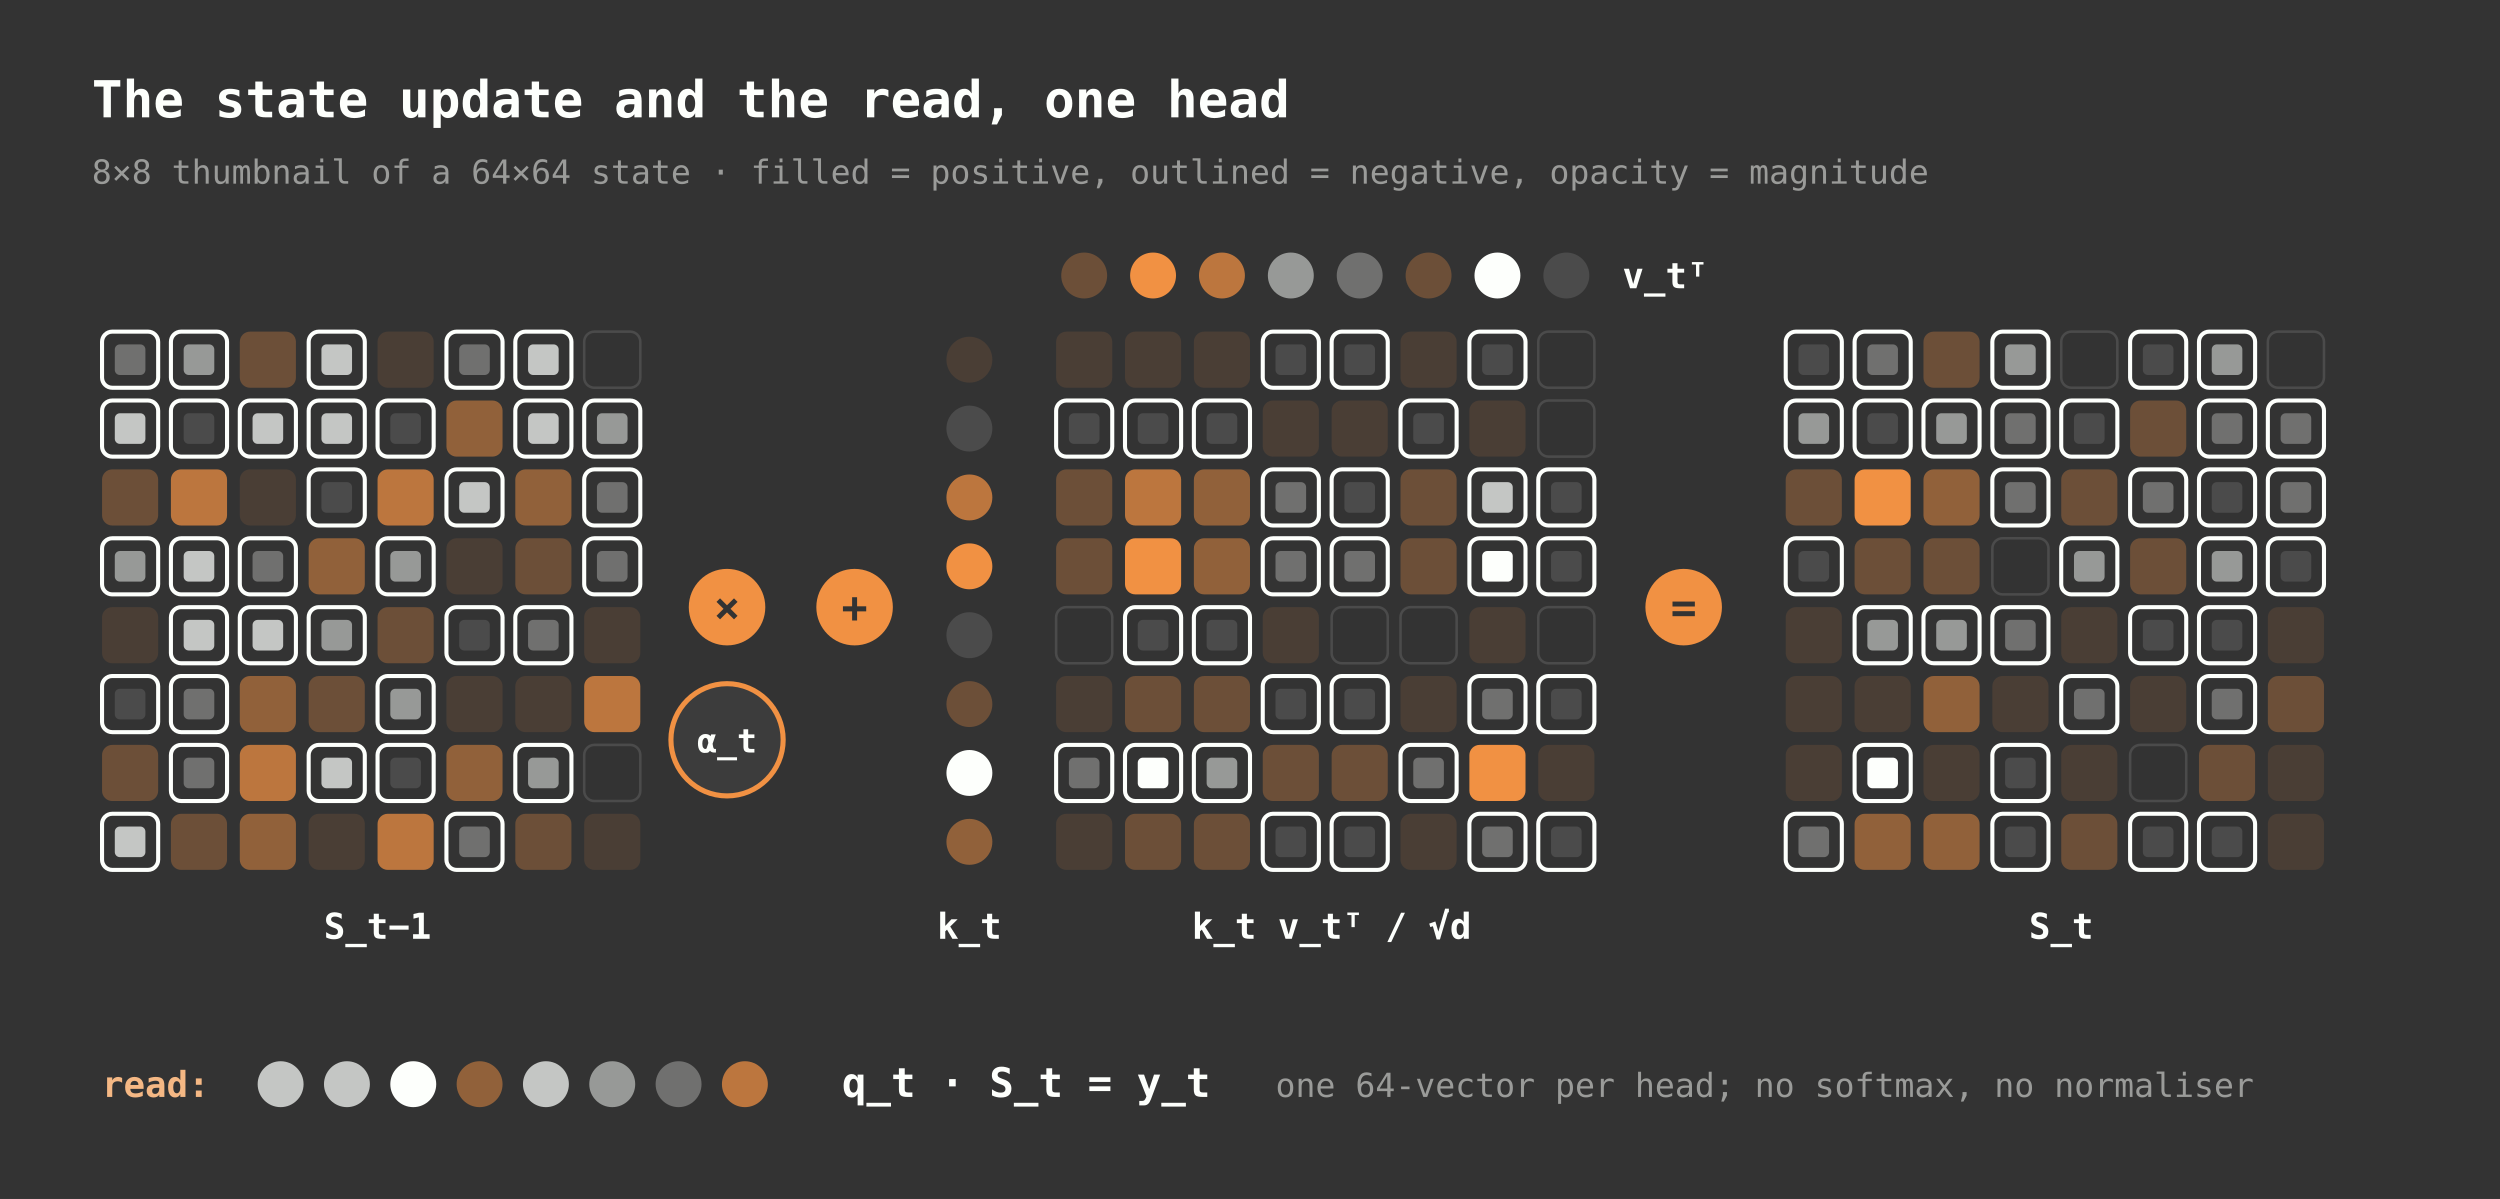
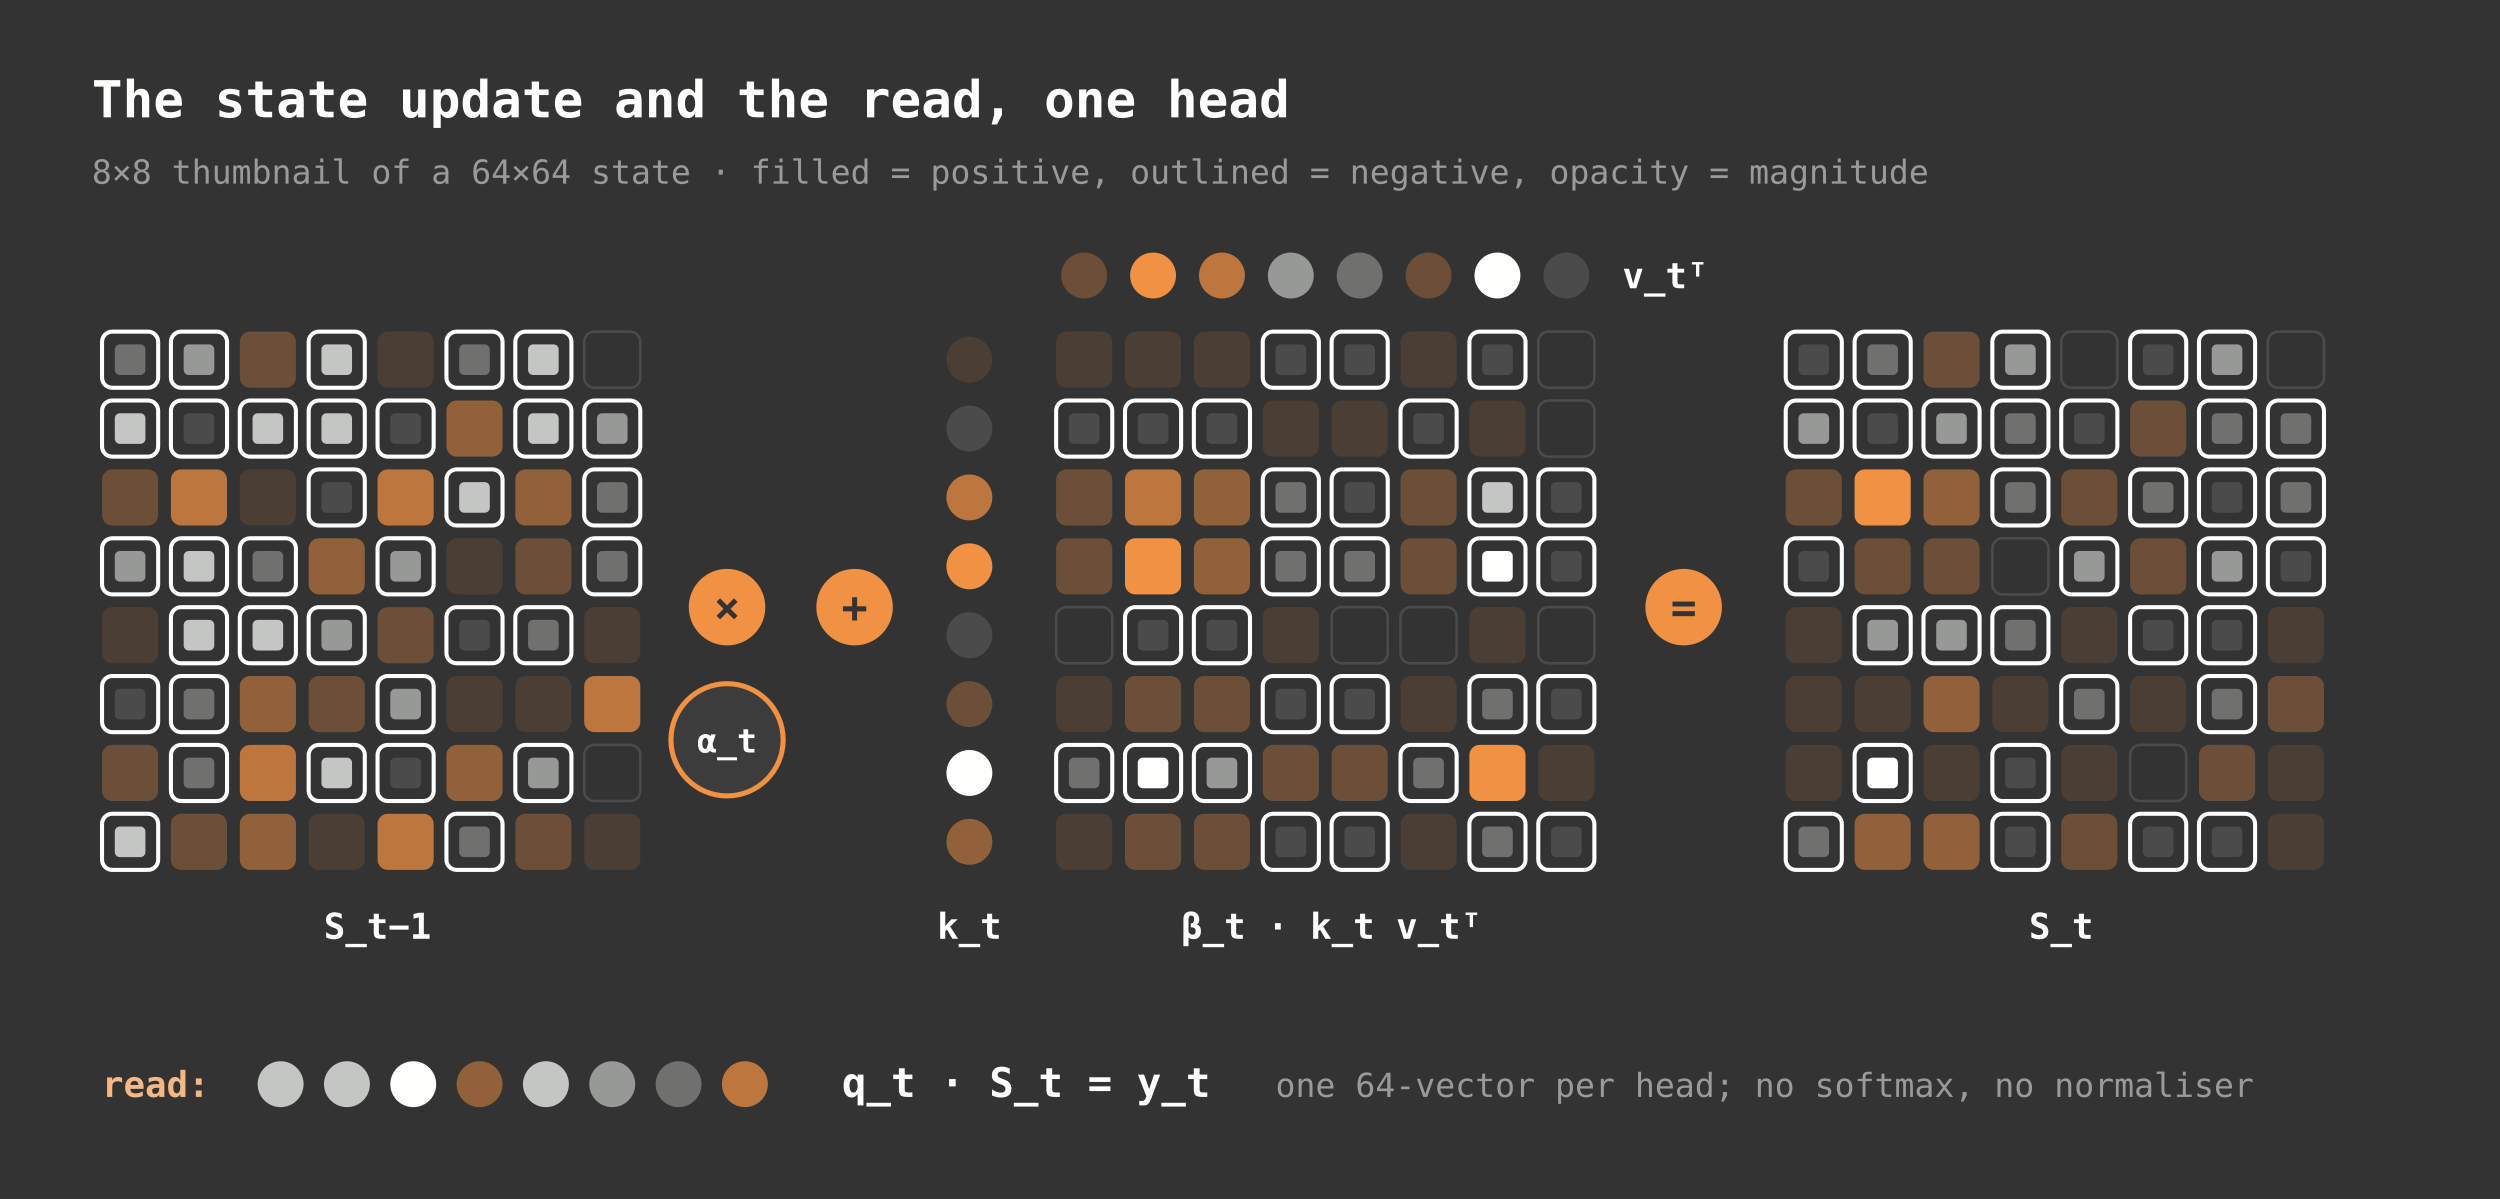
<svg xmlns="http://www.w3.org/2000/svg" viewBox="0 0 980 470" width="980" height="470" role="img">
  <rect width="980" height="470" fill="#333333" />
  <text x="36.0" y="46.0" fill="#FDFFFC" font-family="'JetBrains Mono', 'IBM Plex Mono', ui-monospace, Menlo, Consolas, monospace" font-size="20" font-weight="600" text-anchor="start">The state update and the read, one head</text>
  <text x="36.0" y="72.0" fill="#9A9B99" font-family="'JetBrains Mono', 'IBM Plex Mono', ui-monospace, Menlo, Consolas, monospace" font-size="13" font-weight="400" text-anchor="start">8×8 thumbnail of a 64×64 state · filled = positive, outlined = negative, opacity = magnitude</text>
  <rect x="40.0" y="130.0" width="22.0" height="22.0" rx="4" fill="#333333" stroke="#FDFFFC" stroke-width="1.6" />
  <rect x="45.0" y="135.0" width="12.0" height="12.0" rx="2" fill="#FDFFFC" fill-opacity="0.3" />
  <rect x="67.0" y="130.0" width="22.0" height="22.0" rx="4" fill="#333333" stroke="#FDFFFC" stroke-width="1.6" />
  <rect x="72.0" y="135.0" width="12.0" height="12.0" rx="2" fill="#FDFFFC" fill-opacity="0.5" />
  <rect x="94.0" y="130.0" width="22.0" height="22.0" rx="4" fill="#F19143" fill-opacity="0.3" />
  <rect x="121.0" y="130.0" width="22.0" height="22.0" rx="4" fill="#333333" stroke="#FDFFFC" stroke-width="1.6" />
  <rect x="126.0" y="135.0" width="12.0" height="12.0" rx="2" fill="#FDFFFC" fill-opacity="0.72" />
  <rect x="148.0" y="130.0" width="22.0" height="22.0" rx="4" fill="#F19143" fill-opacity="0.12" />
  <rect x="175.0" y="130.0" width="22.0" height="22.0" rx="4" fill="#333333" stroke="#FDFFFC" stroke-width="1.6" />
  <rect x="180.0" y="135.0" width="12.0" height="12.0" rx="2" fill="#FDFFFC" fill-opacity="0.3" />
  <rect x="202.0" y="130.0" width="22.0" height="22.0" rx="4" fill="#333333" stroke="#FDFFFC" stroke-width="1.6" />
  <rect x="207.0" y="135.0" width="12.0" height="12.0" rx="2" fill="#FDFFFC" fill-opacity="0.72" />
  <rect x="229.0" y="130.0" width="22.0" height="22.0" rx="4" fill="#333333" stroke="#4B4B4B" stroke-width="1" />
  <rect x="40.0" y="157.0" width="22.0" height="22.0" rx="4" fill="#333333" stroke="#FDFFFC" stroke-width="1.6" />
  <rect x="45.0" y="162.0" width="12.0" height="12.0" rx="2" fill="#FDFFFC" fill-opacity="0.72" />
  <rect x="67.0" y="157.0" width="22.0" height="22.0" rx="4" fill="#333333" stroke="#FDFFFC" stroke-width="1.6" />
  <rect x="72.0" y="162.0" width="12.0" height="12.0" rx="2" fill="#FDFFFC" fill-opacity="0.12" />
  <rect x="94.0" y="157.0" width="22.0" height="22.0" rx="4" fill="#333333" stroke="#FDFFFC" stroke-width="1.6" />
  <rect x="99.0" y="162.0" width="12.0" height="12.0" rx="2" fill="#FDFFFC" fill-opacity="0.72" />
  <rect x="121.0" y="157.0" width="22.0" height="22.0" rx="4" fill="#333333" stroke="#FDFFFC" stroke-width="1.6" />
  <rect x="126.0" y="162.0" width="12.0" height="12.0" rx="2" fill="#FDFFFC" fill-opacity="0.72" />
  <rect x="148.0" y="157.0" width="22.0" height="22.0" rx="4" fill="#333333" stroke="#FDFFFC" stroke-width="1.6" />
  <rect x="153.0" y="162.0" width="12.0" height="12.0" rx="2" fill="#FDFFFC" fill-opacity="0.12" />
  <rect x="175.0" y="157.0" width="22.0" height="22.0" rx="4" fill="#F19143" fill-opacity="0.5" />
  <rect x="202.0" y="157.0" width="22.0" height="22.0" rx="4" fill="#333333" stroke="#FDFFFC" stroke-width="1.6" />
  <rect x="207.0" y="162.0" width="12.0" height="12.0" rx="2" fill="#FDFFFC" fill-opacity="0.72" />
  <rect x="229.0" y="157.0" width="22.0" height="22.0" rx="4" fill="#333333" stroke="#FDFFFC" stroke-width="1.6" />
  <rect x="234.0" y="162.0" width="12.0" height="12.0" rx="2" fill="#FDFFFC" fill-opacity="0.5" />
  <rect x="40.0" y="184.0" width="22.0" height="22.0" rx="4" fill="#F19143" fill-opacity="0.3" />
  <rect x="67.0" y="184.0" width="22.0" height="22.0" rx="4" fill="#F19143" fill-opacity="0.72" />
  <rect x="94.0" y="184.0" width="22.0" height="22.0" rx="4" fill="#F19143" fill-opacity="0.12" />
  <rect x="121.0" y="184.0" width="22.0" height="22.0" rx="4" fill="#333333" stroke="#FDFFFC" stroke-width="1.6" />
  <rect x="126.0" y="189.0" width="12.0" height="12.0" rx="2" fill="#FDFFFC" fill-opacity="0.12" />
  <rect x="148.0" y="184.0" width="22.0" height="22.0" rx="4" fill="#F19143" fill-opacity="0.72" />
  <rect x="175.0" y="184.0" width="22.0" height="22.0" rx="4" fill="#333333" stroke="#FDFFFC" stroke-width="1.6" />
  <rect x="180.0" y="189.0" width="12.0" height="12.0" rx="2" fill="#FDFFFC" fill-opacity="0.72" />
  <rect x="202.0" y="184.0" width="22.0" height="22.0" rx="4" fill="#F19143" fill-opacity="0.5" />
  <rect x="229.0" y="184.0" width="22.0" height="22.0" rx="4" fill="#333333" stroke="#FDFFFC" stroke-width="1.6" />
  <rect x="234.0" y="189.0" width="12.0" height="12.0" rx="2" fill="#FDFFFC" fill-opacity="0.3" />
  <rect x="40.0" y="211.0" width="22.0" height="22.0" rx="4" fill="#333333" stroke="#FDFFFC" stroke-width="1.6" />
  <rect x="45.0" y="216.0" width="12.0" height="12.0" rx="2" fill="#FDFFFC" fill-opacity="0.5" />
  <rect x="67.0" y="211.0" width="22.0" height="22.0" rx="4" fill="#333333" stroke="#FDFFFC" stroke-width="1.6" />
  <rect x="72.0" y="216.0" width="12.0" height="12.0" rx="2" fill="#FDFFFC" fill-opacity="0.72" />
  <rect x="94.0" y="211.0" width="22.0" height="22.0" rx="4" fill="#333333" stroke="#FDFFFC" stroke-width="1.6" />
  <rect x="99.0" y="216.0" width="12.0" height="12.0" rx="2" fill="#FDFFFC" fill-opacity="0.3" />
  <rect x="121.0" y="211.0" width="22.0" height="22.0" rx="4" fill="#F19143" fill-opacity="0.5" />
  <rect x="148.0" y="211.0" width="22.0" height="22.0" rx="4" fill="#333333" stroke="#FDFFFC" stroke-width="1.6" />
  <rect x="153.0" y="216.0" width="12.0" height="12.0" rx="2" fill="#FDFFFC" fill-opacity="0.5" />
  <rect x="175.0" y="211.0" width="22.0" height="22.0" rx="4" fill="#F19143" fill-opacity="0.12" />
  <rect x="202.0" y="211.0" width="22.0" height="22.0" rx="4" fill="#F19143" fill-opacity="0.3" />
  <rect x="229.0" y="211.0" width="22.0" height="22.0" rx="4" fill="#333333" stroke="#FDFFFC" stroke-width="1.6" />
  <rect x="234.0" y="216.0" width="12.0" height="12.0" rx="2" fill="#FDFFFC" fill-opacity="0.3" />
  <rect x="40.0" y="238.0" width="22.0" height="22.0" rx="4" fill="#F19143" fill-opacity="0.12" />
  <rect x="67.0" y="238.0" width="22.0" height="22.0" rx="4" fill="#333333" stroke="#FDFFFC" stroke-width="1.6" />
  <rect x="72.0" y="243.0" width="12.0" height="12.0" rx="2" fill="#FDFFFC" fill-opacity="0.72" />
  <rect x="94.0" y="238.0" width="22.0" height="22.0" rx="4" fill="#333333" stroke="#FDFFFC" stroke-width="1.6" />
  <rect x="99.0" y="243.0" width="12.0" height="12.0" rx="2" fill="#FDFFFC" fill-opacity="0.72" />
  <rect x="121.0" y="238.0" width="22.0" height="22.0" rx="4" fill="#333333" stroke="#FDFFFC" stroke-width="1.6" />
  <rect x="126.0" y="243.0" width="12.0" height="12.0" rx="2" fill="#FDFFFC" fill-opacity="0.5" />
  <rect x="148.0" y="238.0" width="22.0" height="22.0" rx="4" fill="#F19143" fill-opacity="0.3" />
  <rect x="175.0" y="238.0" width="22.0" height="22.0" rx="4" fill="#333333" stroke="#FDFFFC" stroke-width="1.6" />
  <rect x="180.0" y="243.0" width="12.0" height="12.0" rx="2" fill="#FDFFFC" fill-opacity="0.12" />
  <rect x="202.0" y="238.0" width="22.0" height="22.0" rx="4" fill="#333333" stroke="#FDFFFC" stroke-width="1.6" />
  <rect x="207.0" y="243.0" width="12.0" height="12.0" rx="2" fill="#FDFFFC" fill-opacity="0.3" />
  <rect x="229.0" y="238.0" width="22.0" height="22.0" rx="4" fill="#F19143" fill-opacity="0.12" />
  <rect x="40.0" y="265.0" width="22.0" height="22.0" rx="4" fill="#333333" stroke="#FDFFFC" stroke-width="1.6" />
  <rect x="45.0" y="270.0" width="12.0" height="12.0" rx="2" fill="#FDFFFC" fill-opacity="0.12" />
  <rect x="67.0" y="265.0" width="22.0" height="22.0" rx="4" fill="#333333" stroke="#FDFFFC" stroke-width="1.6" />
  <rect x="72.0" y="270.0" width="12.0" height="12.0" rx="2" fill="#FDFFFC" fill-opacity="0.3" />
  <rect x="94.0" y="265.0" width="22.0" height="22.0" rx="4" fill="#F19143" fill-opacity="0.5" />
  <rect x="121.0" y="265.0" width="22.0" height="22.0" rx="4" fill="#F19143" fill-opacity="0.3" />
  <rect x="148.0" y="265.0" width="22.0" height="22.0" rx="4" fill="#333333" stroke="#FDFFFC" stroke-width="1.6" />
  <rect x="153.0" y="270.0" width="12.0" height="12.0" rx="2" fill="#FDFFFC" fill-opacity="0.5" />
  <rect x="175.0" y="265.0" width="22.0" height="22.0" rx="4" fill="#F19143" fill-opacity="0.12" />
  <rect x="202.0" y="265.0" width="22.0" height="22.0" rx="4" fill="#F19143" fill-opacity="0.12" />
  <rect x="229.0" y="265.0" width="22.0" height="22.0" rx="4" fill="#F19143" fill-opacity="0.72" />
  <rect x="40.0" y="292.0" width="22.0" height="22.0" rx="4" fill="#F19143" fill-opacity="0.3" />
  <rect x="67.0" y="292.0" width="22.0" height="22.0" rx="4" fill="#333333" stroke="#FDFFFC" stroke-width="1.6" />
  <rect x="72.0" y="297.0" width="12.0" height="12.0" rx="2" fill="#FDFFFC" fill-opacity="0.3" />
  <rect x="94.0" y="292.0" width="22.0" height="22.0" rx="4" fill="#F19143" fill-opacity="0.72" />
  <rect x="121.0" y="292.0" width="22.0" height="22.0" rx="4" fill="#333333" stroke="#FDFFFC" stroke-width="1.6" />
  <rect x="126.0" y="297.0" width="12.0" height="12.0" rx="2" fill="#FDFFFC" fill-opacity="0.72" />
  <rect x="148.0" y="292.0" width="22.0" height="22.0" rx="4" fill="#333333" stroke="#FDFFFC" stroke-width="1.6" />
  <rect x="153.0" y="297.0" width="12.0" height="12.0" rx="2" fill="#FDFFFC" fill-opacity="0.12" />
  <rect x="175.0" y="292.0" width="22.0" height="22.0" rx="4" fill="#F19143" fill-opacity="0.5" />
  <rect x="202.0" y="292.0" width="22.0" height="22.0" rx="4" fill="#333333" stroke="#FDFFFC" stroke-width="1.6" />
  <rect x="207.0" y="297.0" width="12.0" height="12.0" rx="2" fill="#FDFFFC" fill-opacity="0.5" />
  <rect x="229.0" y="292.0" width="22.0" height="22.0" rx="4" fill="#333333" stroke="#4B4B4B" stroke-width="1" />
  <rect x="40.0" y="319.0" width="22.0" height="22.0" rx="4" fill="#333333" stroke="#FDFFFC" stroke-width="1.6" />
  <rect x="45.0" y="324.0" width="12.0" height="12.0" rx="2" fill="#FDFFFC" fill-opacity="0.72" />
  <rect x="67.0" y="319.0" width="22.0" height="22.0" rx="4" fill="#F19143" fill-opacity="0.3" />
  <rect x="94.0" y="319.0" width="22.0" height="22.0" rx="4" fill="#F19143" fill-opacity="0.5" />
  <rect x="121.0" y="319.0" width="22.0" height="22.0" rx="4" fill="#F19143" fill-opacity="0.12" />
  <rect x="148.0" y="319.0" width="22.0" height="22.0" rx="4" fill="#F19143" fill-opacity="0.72" />
  <rect x="175.0" y="319.0" width="22.0" height="22.0" rx="4" fill="#333333" stroke="#FDFFFC" stroke-width="1.6" />
  <rect x="180.0" y="324.0" width="12.0" height="12.0" rx="2" fill="#FDFFFC" fill-opacity="0.3" />
  <rect x="202.0" y="319.0" width="22.0" height="22.0" rx="4" fill="#F19143" fill-opacity="0.3" />
  <rect x="229.0" y="319.0" width="22.0" height="22.0" rx="4" fill="#F19143" fill-opacity="0.12" />
  <text x="148.0" y="368.0" fill="#FDFFFC" font-family="'JetBrains Mono', 'IBM Plex Mono', ui-monospace, Menlo, Consolas, monospace" font-size="14" font-weight="600" text-anchor="middle">S_t−1</text>
  <circle cx="285.0" cy="238.0" r="15.0" fill="#F19143" />
  <text x="285.0" y="244.0" fill="#333333" font-family="'JetBrains Mono', 'IBM Plex Mono', ui-monospace, Menlo, Consolas, monospace" font-size="17" font-weight="700" text-anchor="middle">×</text>
  <circle cx="285.0" cy="290.0" r="22.0" fill="#3C3C3C" stroke="#F19143" stroke-width="2" />
  <text x="285.0" y="295.0" fill="#FDFFFC" font-family="'JetBrains Mono', 'IBM Plex Mono', ui-monospace, Menlo, Consolas, monospace" font-size="13" font-weight="600" text-anchor="middle">α_t</text>
  <circle cx="335.0" cy="238.0" r="15.0" fill="#F19143" />
  <text x="335.0" y="244.0" fill="#333333" font-family="'JetBrains Mono', 'IBM Plex Mono', ui-monospace, Menlo, Consolas, monospace" font-size="17" font-weight="700" text-anchor="middle">+</text>
  <circle cx="380.0" cy="141.0" r="9.0" fill="#F19143" fill-opacity="0.12" />
  <circle cx="380.0" cy="168.0" r="9.0" fill="#FDFFFC" fill-opacity="0.12" />
  <circle cx="380.0" cy="195.0" r="9.0" fill="#F19143" fill-opacity="0.72" />
  <circle cx="380.0" cy="222.0" r="9.0" fill="#F19143" />
  <circle cx="380.0" cy="249.0" r="9.0" fill="#FDFFFC" fill-opacity="0.12" />
  <circle cx="380.0" cy="276.0" r="9.0" fill="#F19143" fill-opacity="0.3" />
  <circle cx="380.0" cy="303.0" r="9.0" fill="#FDFFFC" />
  <circle cx="380.0" cy="330.0" r="9.0" fill="#F19143" fill-opacity="0.5" />
  <text x="380.0" y="368.0" fill="#FDFFFC" font-family="'JetBrains Mono', 'IBM Plex Mono', ui-monospace, Menlo, Consolas, monospace" font-size="14" font-weight="600" text-anchor="middle">k_t</text>
  <circle cx="425.0" cy="108.0" r="9.0" fill="#F19143" fill-opacity="0.3" />
  <circle cx="452.0" cy="108.0" r="9.0" fill="#F19143" />
  <circle cx="479.0" cy="108.0" r="9.0" fill="#F19143" fill-opacity="0.72" />
  <circle cx="506.0" cy="108.0" r="9.0" fill="#FDFFFC" fill-opacity="0.5" />
  <circle cx="533.0" cy="108.0" r="9.0" fill="#FDFFFC" fill-opacity="0.3" />
  <circle cx="560.0" cy="108.0" r="9.0" fill="#F19143" fill-opacity="0.3" />
  <circle cx="587.0" cy="108.0" r="9.0" fill="#FDFFFC" />
  <circle cx="614.0" cy="108.0" r="9.0" fill="#FDFFFC" fill-opacity="0.12" />
  <text x="636.0" y="113.0" fill="#FDFFFC" font-family="'JetBrains Mono', 'IBM Plex Mono', ui-monospace, Menlo, Consolas, monospace" font-size="14" font-weight="600" text-anchor="start">v_tᵀ</text>
  <rect x="414.0" y="130.0" width="22.0" height="22.0" rx="4" fill="#F19143" fill-opacity="0.12" />
  <rect x="441.0" y="130.0" width="22.0" height="22.0" rx="4" fill="#F19143" fill-opacity="0.12" />
  <rect x="468.0" y="130.0" width="22.0" height="22.0" rx="4" fill="#F19143" fill-opacity="0.12" />
  <rect x="495.0" y="130.0" width="22.0" height="22.0" rx="4" fill="#333333" stroke="#FDFFFC" stroke-width="1.6" />
  <rect x="500.0" y="135.0" width="12.0" height="12.0" rx="2" fill="#FDFFFC" fill-opacity="0.12" />
  <rect x="522.0" y="130.0" width="22.0" height="22.0" rx="4" fill="#333333" stroke="#FDFFFC" stroke-width="1.6" />
  <rect x="527.0" y="135.0" width="12.0" height="12.0" rx="2" fill="#FDFFFC" fill-opacity="0.12" />
  <rect x="549.0" y="130.0" width="22.0" height="22.0" rx="4" fill="#F19143" fill-opacity="0.12" />
  <rect x="576.0" y="130.0" width="22.0" height="22.0" rx="4" fill="#333333" stroke="#FDFFFC" stroke-width="1.6" />
  <rect x="581.0" y="135.0" width="12.0" height="12.0" rx="2" fill="#FDFFFC" fill-opacity="0.12" />
  <rect x="603.0" y="130.0" width="22.0" height="22.0" rx="4" fill="#333333" stroke="#4B4B4B" stroke-width="1" />
  <rect x="414.0" y="157.0" width="22.0" height="22.0" rx="4" fill="#333333" stroke="#FDFFFC" stroke-width="1.6" />
  <rect x="419.0" y="162.0" width="12.0" height="12.0" rx="2" fill="#FDFFFC" fill-opacity="0.12" />
  <rect x="441.0" y="157.0" width="22.0" height="22.0" rx="4" fill="#333333" stroke="#FDFFFC" stroke-width="1.6" />
  <rect x="446.0" y="162.0" width="12.0" height="12.0" rx="2" fill="#FDFFFC" fill-opacity="0.12" />
  <rect x="468.0" y="157.0" width="22.0" height="22.0" rx="4" fill="#333333" stroke="#FDFFFC" stroke-width="1.6" />
  <rect x="473.0" y="162.0" width="12.0" height="12.0" rx="2" fill="#FDFFFC" fill-opacity="0.12" />
  <rect x="495.0" y="157.0" width="22.0" height="22.0" rx="4" fill="#F19143" fill-opacity="0.12" />
  <rect x="522.0" y="157.0" width="22.0" height="22.0" rx="4" fill="#F19143" fill-opacity="0.12" />
  <rect x="549.0" y="157.0" width="22.0" height="22.0" rx="4" fill="#333333" stroke="#FDFFFC" stroke-width="1.6" />
  <rect x="554.0" y="162.0" width="12.0" height="12.0" rx="2" fill="#FDFFFC" fill-opacity="0.12" />
  <rect x="576.0" y="157.0" width="22.0" height="22.0" rx="4" fill="#F19143" fill-opacity="0.12" />
  <rect x="603.0" y="157.0" width="22.0" height="22.0" rx="4" fill="#333333" stroke="#4B4B4B" stroke-width="1" />
  <rect x="414.0" y="184.0" width="22.0" height="22.0" rx="4" fill="#F19143" fill-opacity="0.3" />
  <rect x="441.0" y="184.0" width="22.0" height="22.0" rx="4" fill="#F19143" fill-opacity="0.72" />
  <rect x="468.0" y="184.0" width="22.0" height="22.0" rx="4" fill="#F19143" fill-opacity="0.5" />
  <rect x="495.0" y="184.0" width="22.0" height="22.0" rx="4" fill="#333333" stroke="#FDFFFC" stroke-width="1.6" />
  <rect x="500.0" y="189.0" width="12.0" height="12.0" rx="2" fill="#FDFFFC" fill-opacity="0.3" />
  <rect x="522.0" y="184.0" width="22.0" height="22.0" rx="4" fill="#333333" stroke="#FDFFFC" stroke-width="1.6" />
  <rect x="527.0" y="189.0" width="12.0" height="12.0" rx="2" fill="#FDFFFC" fill-opacity="0.12" />
  <rect x="549.0" y="184.0" width="22.0" height="22.0" rx="4" fill="#F19143" fill-opacity="0.3" />
  <rect x="576.0" y="184.0" width="22.0" height="22.0" rx="4" fill="#333333" stroke="#FDFFFC" stroke-width="1.6" />
  <rect x="581.0" y="189.0" width="12.0" height="12.0" rx="2" fill="#FDFFFC" fill-opacity="0.72" />
  <rect x="603.0" y="184.0" width="22.0" height="22.0" rx="4" fill="#333333" stroke="#FDFFFC" stroke-width="1.6" />
  <rect x="608.0" y="189.0" width="12.0" height="12.0" rx="2" fill="#FDFFFC" fill-opacity="0.12" />
  <rect x="414.0" y="211.0" width="22.0" height="22.0" rx="4" fill="#F19143" fill-opacity="0.3" />
  <rect x="441.0" y="211.0" width="22.0" height="22.0" rx="4" fill="#F19143" />
  <rect x="468.0" y="211.0" width="22.0" height="22.0" rx="4" fill="#F19143" fill-opacity="0.5" />
  <rect x="495.0" y="211.0" width="22.0" height="22.0" rx="4" fill="#333333" stroke="#FDFFFC" stroke-width="1.6" />
  <rect x="500.0" y="216.0" width="12.0" height="12.0" rx="2" fill="#FDFFFC" fill-opacity="0.3" />
  <rect x="522.0" y="211.0" width="22.0" height="22.0" rx="4" fill="#333333" stroke="#FDFFFC" stroke-width="1.6" />
  <rect x="527.0" y="216.0" width="12.0" height="12.0" rx="2" fill="#FDFFFC" fill-opacity="0.3" />
  <rect x="549.0" y="211.0" width="22.0" height="22.0" rx="4" fill="#F19143" fill-opacity="0.3" />
  <rect x="576.0" y="211.0" width="22.0" height="22.0" rx="4" fill="#333333" stroke="#FDFFFC" stroke-width="1.6" />
  <rect x="581.0" y="216.0" width="12.0" height="12.0" rx="2" fill="#FDFFFC" />
  <rect x="603.0" y="211.0" width="22.0" height="22.0" rx="4" fill="#333333" stroke="#FDFFFC" stroke-width="1.6" />
  <rect x="608.0" y="216.0" width="12.0" height="12.0" rx="2" fill="#FDFFFC" fill-opacity="0.12" />
  <rect x="414.0" y="238.0" width="22.0" height="22.0" rx="4" fill="#333333" stroke="#4B4B4B" stroke-width="1" />
  <rect x="441.0" y="238.0" width="22.0" height="22.0" rx="4" fill="#333333" stroke="#FDFFFC" stroke-width="1.6" />
  <rect x="446.0" y="243.0" width="12.0" height="12.0" rx="2" fill="#FDFFFC" fill-opacity="0.12" />
  <rect x="468.0" y="238.0" width="22.0" height="22.0" rx="4" fill="#333333" stroke="#FDFFFC" stroke-width="1.6" />
  <rect x="473.0" y="243.0" width="12.0" height="12.0" rx="2" fill="#FDFFFC" fill-opacity="0.12" />
  <rect x="495.0" y="238.0" width="22.0" height="22.0" rx="4" fill="#F19143" fill-opacity="0.12" />
  <rect x="522.0" y="238.0" width="22.0" height="22.0" rx="4" fill="#333333" stroke="#4B4B4B" stroke-width="1" />
  <rect x="549.0" y="238.0" width="22.0" height="22.0" rx="4" fill="#333333" stroke="#4B4B4B" stroke-width="1" />
  <rect x="576.0" y="238.0" width="22.0" height="22.0" rx="4" fill="#F19143" fill-opacity="0.12" />
  <rect x="603.0" y="238.0" width="22.0" height="22.0" rx="4" fill="#333333" stroke="#4B4B4B" stroke-width="1" />
  <rect x="414.0" y="265.0" width="22.0" height="22.0" rx="4" fill="#F19143" fill-opacity="0.12" />
  <rect x="441.0" y="265.0" width="22.0" height="22.0" rx="4" fill="#F19143" fill-opacity="0.3" />
  <rect x="468.0" y="265.0" width="22.0" height="22.0" rx="4" fill="#F19143" fill-opacity="0.3" />
  <rect x="495.0" y="265.0" width="22.0" height="22.0" rx="4" fill="#333333" stroke="#FDFFFC" stroke-width="1.6" />
  <rect x="500.0" y="270.0" width="12.0" height="12.0" rx="2" fill="#FDFFFC" fill-opacity="0.12" />
  <rect x="522.0" y="265.0" width="22.0" height="22.0" rx="4" fill="#333333" stroke="#FDFFFC" stroke-width="1.6" />
  <rect x="527.0" y="270.0" width="12.0" height="12.0" rx="2" fill="#FDFFFC" fill-opacity="0.12" />
  <rect x="549.0" y="265.0" width="22.0" height="22.0" rx="4" fill="#F19143" fill-opacity="0.12" />
  <rect x="576.0" y="265.0" width="22.0" height="22.0" rx="4" fill="#333333" stroke="#FDFFFC" stroke-width="1.6" />
  <rect x="581.0" y="270.0" width="12.0" height="12.0" rx="2" fill="#FDFFFC" fill-opacity="0.3" />
  <rect x="603.0" y="265.0" width="22.0" height="22.0" rx="4" fill="#333333" stroke="#FDFFFC" stroke-width="1.6" />
  <rect x="608.0" y="270.0" width="12.0" height="12.0" rx="2" fill="#FDFFFC" fill-opacity="0.12" />
  <rect x="414.0" y="292.0" width="22.0" height="22.0" rx="4" fill="#333333" stroke="#FDFFFC" stroke-width="1.6" />
  <rect x="419.0" y="297.0" width="12.0" height="12.0" rx="2" fill="#FDFFFC" fill-opacity="0.3" />
  <rect x="441.0" y="292.0" width="22.0" height="22.0" rx="4" fill="#333333" stroke="#FDFFFC" stroke-width="1.6" />
  <rect x="446.0" y="297.0" width="12.0" height="12.0" rx="2" fill="#FDFFFC" />
  <rect x="468.0" y="292.0" width="22.0" height="22.0" rx="4" fill="#333333" stroke="#FDFFFC" stroke-width="1.6" />
  <rect x="473.0" y="297.0" width="12.0" height="12.0" rx="2" fill="#FDFFFC" fill-opacity="0.5" />
  <rect x="495.0" y="292.0" width="22.0" height="22.0" rx="4" fill="#F19143" fill-opacity="0.3" />
  <rect x="522.0" y="292.0" width="22.0" height="22.0" rx="4" fill="#F19143" fill-opacity="0.3" />
  <rect x="549.0" y="292.0" width="22.0" height="22.0" rx="4" fill="#333333" stroke="#FDFFFC" stroke-width="1.6" />
  <rect x="554.0" y="297.0" width="12.0" height="12.0" rx="2" fill="#FDFFFC" fill-opacity="0.3" />
  <rect x="576.0" y="292.0" width="22.0" height="22.0" rx="4" fill="#F19143" />
  <rect x="603.0" y="292.0" width="22.0" height="22.0" rx="4" fill="#F19143" fill-opacity="0.12" />
  <rect x="414.0" y="319.0" width="22.0" height="22.0" rx="4" fill="#F19143" fill-opacity="0.12" />
  <rect x="441.0" y="319.0" width="22.0" height="22.0" rx="4" fill="#F19143" fill-opacity="0.3" />
  <rect x="468.0" y="319.0" width="22.0" height="22.0" rx="4" fill="#F19143" fill-opacity="0.3" />
  <rect x="495.0" y="319.0" width="22.0" height="22.0" rx="4" fill="#333333" stroke="#FDFFFC" stroke-width="1.6" />
  <rect x="500.0" y="324.0" width="12.0" height="12.0" rx="2" fill="#FDFFFC" fill-opacity="0.12" />
  <rect x="522.0" y="319.0" width="22.0" height="22.0" rx="4" fill="#333333" stroke="#FDFFFC" stroke-width="1.6" />
  <rect x="527.0" y="324.0" width="12.0" height="12.0" rx="2" fill="#FDFFFC" fill-opacity="0.12" />
  <rect x="549.0" y="319.0" width="22.0" height="22.0" rx="4" fill="#F19143" fill-opacity="0.12" />
  <rect x="576.0" y="319.0" width="22.0" height="22.0" rx="4" fill="#333333" stroke="#FDFFFC" stroke-width="1.6" />
  <rect x="581.0" y="324.0" width="12.0" height="12.0" rx="2" fill="#FDFFFC" fill-opacity="0.3" />
  <rect x="603.0" y="319.0" width="22.0" height="22.0" rx="4" fill="#333333" stroke="#FDFFFC" stroke-width="1.6" />
  <rect x="608.0" y="324.0" width="12.0" height="12.0" rx="2" fill="#FDFFFC" fill-opacity="0.12" />
-   <text x="522.0" y="368.0" fill="#FDFFFC" font-family="'JetBrains Mono', 'IBM Plex Mono', ui-monospace, Menlo, Consolas, monospace" font-size="14" font-weight="600" text-anchor="middle">k_t v_tᵀ / √d</text>
+   <text x="522.0" y="368.0" fill="#FDFFFC" font-family="'JetBrains Mono', 'IBM Plex Mono', ui-monospace, Menlo, Consolas, monospace" font-size="14" font-weight="600" text-anchor="middle">β_t · k_t v_tᵀ</text>
  <circle cx="660.0" cy="238.0" r="15.0" fill="#F19143" />
  <text x="660.0" y="244.0" fill="#333333" font-family="'JetBrains Mono', 'IBM Plex Mono', ui-monospace, Menlo, Consolas, monospace" font-size="17" font-weight="700" text-anchor="middle">=</text>
  <rect x="700.0" y="130.0" width="22.0" height="22.0" rx="4" fill="#333333" stroke="#FDFFFC" stroke-width="1.6" />
  <rect x="705.0" y="135.0" width="12.0" height="12.0" rx="2" fill="#FDFFFC" fill-opacity="0.12" />
  <rect x="727.0" y="130.0" width="22.0" height="22.0" rx="4" fill="#333333" stroke="#FDFFFC" stroke-width="1.6" />
  <rect x="732.0" y="135.0" width="12.0" height="12.0" rx="2" fill="#FDFFFC" fill-opacity="0.3" />
  <rect x="754.0" y="130.0" width="22.0" height="22.0" rx="4" fill="#F19143" fill-opacity="0.3" />
  <rect x="781.0" y="130.0" width="22.0" height="22.0" rx="4" fill="#333333" stroke="#FDFFFC" stroke-width="1.6" />
  <rect x="786.0" y="135.0" width="12.0" height="12.0" rx="2" fill="#FDFFFC" fill-opacity="0.5" />
  <rect x="808.0" y="130.0" width="22.0" height="22.0" rx="4" fill="#333333" stroke="#4B4B4B" stroke-width="1" />
  <rect x="835.0" y="130.0" width="22.0" height="22.0" rx="4" fill="#333333" stroke="#FDFFFC" stroke-width="1.6" />
  <rect x="840.0" y="135.0" width="12.0" height="12.0" rx="2" fill="#FDFFFC" fill-opacity="0.12" />
  <rect x="862.0" y="130.0" width="22.0" height="22.0" rx="4" fill="#333333" stroke="#FDFFFC" stroke-width="1.6" />
  <rect x="867.0" y="135.0" width="12.0" height="12.0" rx="2" fill="#FDFFFC" fill-opacity="0.5" />
  <rect x="889.0" y="130.0" width="22.0" height="22.0" rx="4" fill="#333333" stroke="#4B4B4B" stroke-width="1" />
  <rect x="700.0" y="157.0" width="22.0" height="22.0" rx="4" fill="#333333" stroke="#FDFFFC" stroke-width="1.6" />
  <rect x="705.0" y="162.0" width="12.0" height="12.0" rx="2" fill="#FDFFFC" fill-opacity="0.5" />
  <rect x="727.0" y="157.0" width="22.0" height="22.0" rx="4" fill="#333333" stroke="#FDFFFC" stroke-width="1.6" />
  <rect x="732.0" y="162.0" width="12.0" height="12.0" rx="2" fill="#FDFFFC" fill-opacity="0.12" />
  <rect x="754.0" y="157.0" width="22.0" height="22.0" rx="4" fill="#333333" stroke="#FDFFFC" stroke-width="1.6" />
  <rect x="759.0" y="162.0" width="12.0" height="12.0" rx="2" fill="#FDFFFC" fill-opacity="0.5" />
  <rect x="781.0" y="157.0" width="22.0" height="22.0" rx="4" fill="#333333" stroke="#FDFFFC" stroke-width="1.6" />
  <rect x="786.0" y="162.0" width="12.0" height="12.0" rx="2" fill="#FDFFFC" fill-opacity="0.3" />
  <rect x="808.0" y="157.0" width="22.0" height="22.0" rx="4" fill="#333333" stroke="#FDFFFC" stroke-width="1.6" />
  <rect x="813.0" y="162.0" width="12.0" height="12.0" rx="2" fill="#FDFFFC" fill-opacity="0.12" />
  <rect x="835.0" y="157.0" width="22.0" height="22.0" rx="4" fill="#F19143" fill-opacity="0.3" />
  <rect x="862.0" y="157.0" width="22.0" height="22.0" rx="4" fill="#333333" stroke="#FDFFFC" stroke-width="1.6" />
  <rect x="867.0" y="162.0" width="12.0" height="12.0" rx="2" fill="#FDFFFC" fill-opacity="0.3" />
  <rect x="889.0" y="157.0" width="22.0" height="22.0" rx="4" fill="#333333" stroke="#FDFFFC" stroke-width="1.6" />
  <rect x="894.0" y="162.0" width="12.0" height="12.0" rx="2" fill="#FDFFFC" fill-opacity="0.3" />
  <rect x="700.0" y="184.0" width="22.0" height="22.0" rx="4" fill="#F19143" fill-opacity="0.3" />
  <rect x="727.0" y="184.0" width="22.0" height="22.0" rx="4" fill="#F19143" />
  <rect x="754.0" y="184.0" width="22.0" height="22.0" rx="4" fill="#F19143" fill-opacity="0.5" />
  <rect x="781.0" y="184.0" width="22.0" height="22.0" rx="4" fill="#333333" stroke="#FDFFFC" stroke-width="1.6" />
  <rect x="786.0" y="189.0" width="12.0" height="12.0" rx="2" fill="#FDFFFC" fill-opacity="0.3" />
  <rect x="808.0" y="184.0" width="22.0" height="22.0" rx="4" fill="#F19143" fill-opacity="0.3" />
  <rect x="835.0" y="184.0" width="22.0" height="22.0" rx="4" fill="#333333" stroke="#FDFFFC" stroke-width="1.6" />
  <rect x="840.0" y="189.0" width="12.0" height="12.0" rx="2" fill="#FDFFFC" fill-opacity="0.3" />
  <rect x="862.0" y="184.0" width="22.0" height="22.0" rx="4" fill="#333333" stroke="#FDFFFC" stroke-width="1.6" />
  <rect x="867.0" y="189.0" width="12.0" height="12.0" rx="2" fill="#FDFFFC" fill-opacity="0.12" />
  <rect x="889.0" y="184.0" width="22.0" height="22.0" rx="4" fill="#333333" stroke="#FDFFFC" stroke-width="1.6" />
  <rect x="894.0" y="189.0" width="12.0" height="12.0" rx="2" fill="#FDFFFC" fill-opacity="0.3" />
  <rect x="700.0" y="211.0" width="22.0" height="22.0" rx="4" fill="#333333" stroke="#FDFFFC" stroke-width="1.6" />
  <rect x="705.0" y="216.0" width="12.0" height="12.0" rx="2" fill="#FDFFFC" fill-opacity="0.12" />
  <rect x="727.0" y="211.0" width="22.0" height="22.0" rx="4" fill="#F19143" fill-opacity="0.3" />
  <rect x="754.0" y="211.0" width="22.0" height="22.0" rx="4" fill="#F19143" fill-opacity="0.3" />
  <rect x="781.0" y="211.0" width="22.0" height="22.0" rx="4" fill="#333333" stroke="#4B4B4B" stroke-width="1" />
  <rect x="808.0" y="211.0" width="22.0" height="22.0" rx="4" fill="#333333" stroke="#FDFFFC" stroke-width="1.6" />
  <rect x="813.0" y="216.0" width="12.0" height="12.0" rx="2" fill="#FDFFFC" fill-opacity="0.5" />
  <rect x="835.0" y="211.0" width="22.0" height="22.0" rx="4" fill="#F19143" fill-opacity="0.3" />
  <rect x="862.0" y="211.0" width="22.0" height="22.0" rx="4" fill="#333333" stroke="#FDFFFC" stroke-width="1.6" />
  <rect x="867.0" y="216.0" width="12.0" height="12.0" rx="2" fill="#FDFFFC" fill-opacity="0.5" />
  <rect x="889.0" y="211.0" width="22.0" height="22.0" rx="4" fill="#333333" stroke="#FDFFFC" stroke-width="1.6" />
  <rect x="894.0" y="216.0" width="12.0" height="12.0" rx="2" fill="#FDFFFC" fill-opacity="0.12" />
  <rect x="700.0" y="238.0" width="22.0" height="22.0" rx="4" fill="#F19143" fill-opacity="0.12" />
  <rect x="727.0" y="238.0" width="22.0" height="22.0" rx="4" fill="#333333" stroke="#FDFFFC" stroke-width="1.6" />
  <rect x="732.0" y="243.0" width="12.0" height="12.0" rx="2" fill="#FDFFFC" fill-opacity="0.5" />
  <rect x="754.0" y="238.0" width="22.0" height="22.0" rx="4" fill="#333333" stroke="#FDFFFC" stroke-width="1.6" />
  <rect x="759.0" y="243.0" width="12.0" height="12.0" rx="2" fill="#FDFFFC" fill-opacity="0.5" />
  <rect x="781.0" y="238.0" width="22.0" height="22.0" rx="4" fill="#333333" stroke="#FDFFFC" stroke-width="1.6" />
  <rect x="786.0" y="243.0" width="12.0" height="12.0" rx="2" fill="#FDFFFC" fill-opacity="0.3" />
  <rect x="808.0" y="238.0" width="22.0" height="22.0" rx="4" fill="#F19143" fill-opacity="0.12" />
  <rect x="835.0" y="238.0" width="22.0" height="22.0" rx="4" fill="#333333" stroke="#FDFFFC" stroke-width="1.6" />
  <rect x="840.0" y="243.0" width="12.0" height="12.0" rx="2" fill="#FDFFFC" fill-opacity="0.12" />
  <rect x="862.0" y="238.0" width="22.0" height="22.0" rx="4" fill="#333333" stroke="#FDFFFC" stroke-width="1.6" />
  <rect x="867.0" y="243.0" width="12.0" height="12.0" rx="2" fill="#FDFFFC" fill-opacity="0.12" />
  <rect x="889.0" y="238.0" width="22.0" height="22.0" rx="4" fill="#F19143" fill-opacity="0.12" />
  <rect x="700.0" y="265.0" width="22.0" height="22.0" rx="4" fill="#F19143" fill-opacity="0.12" />
  <rect x="727.0" y="265.0" width="22.0" height="22.0" rx="4" fill="#F19143" fill-opacity="0.12" />
  <rect x="754.0" y="265.0" width="22.0" height="22.0" rx="4" fill="#F19143" fill-opacity="0.5" />
  <rect x="781.0" y="265.0" width="22.0" height="22.0" rx="4" fill="#F19143" fill-opacity="0.12" />
  <rect x="808.0" y="265.0" width="22.0" height="22.0" rx="4" fill="#333333" stroke="#FDFFFC" stroke-width="1.6" />
  <rect x="813.0" y="270.0" width="12.0" height="12.0" rx="2" fill="#FDFFFC" fill-opacity="0.3" />
  <rect x="835.0" y="265.0" width="22.0" height="22.0" rx="4" fill="#F19143" fill-opacity="0.12" />
  <rect x="862.0" y="265.0" width="22.0" height="22.0" rx="4" fill="#333333" stroke="#FDFFFC" stroke-width="1.6" />
  <rect x="867.0" y="270.0" width="12.0" height="12.0" rx="2" fill="#FDFFFC" fill-opacity="0.3" />
  <rect x="889.0" y="265.0" width="22.0" height="22.0" rx="4" fill="#F19143" fill-opacity="0.3" />
  <rect x="700.0" y="292.0" width="22.0" height="22.0" rx="4" fill="#F19143" fill-opacity="0.12" />
  <rect x="727.0" y="292.0" width="22.0" height="22.0" rx="4" fill="#333333" stroke="#FDFFFC" stroke-width="1.6" />
  <rect x="732.0" y="297.0" width="12.0" height="12.0" rx="2" fill="#FDFFFC" />
  <rect x="754.0" y="292.0" width="22.0" height="22.0" rx="4" fill="#F19143" fill-opacity="0.12" />
  <rect x="781.0" y="292.0" width="22.0" height="22.0" rx="4" fill="#333333" stroke="#FDFFFC" stroke-width="1.6" />
  <rect x="786.0" y="297.0" width="12.0" height="12.0" rx="2" fill="#FDFFFC" fill-opacity="0.12" />
  <rect x="808.0" y="292.0" width="22.0" height="22.0" rx="4" fill="#F19143" fill-opacity="0.12" />
  <rect x="835.0" y="292.0" width="22.0" height="22.0" rx="4" fill="#333333" stroke="#4B4B4B" stroke-width="1" />
  <rect x="862.0" y="292.0" width="22.0" height="22.0" rx="4" fill="#F19143" fill-opacity="0.3" />
  <rect x="889.0" y="292.0" width="22.0" height="22.0" rx="4" fill="#F19143" fill-opacity="0.12" />
  <rect x="700.0" y="319.0" width="22.0" height="22.0" rx="4" fill="#333333" stroke="#FDFFFC" stroke-width="1.6" />
  <rect x="705.0" y="324.0" width="12.0" height="12.0" rx="2" fill="#FDFFFC" fill-opacity="0.3" />
  <rect x="727.0" y="319.0" width="22.0" height="22.0" rx="4" fill="#F19143" fill-opacity="0.5" />
  <rect x="754.0" y="319.0" width="22.0" height="22.0" rx="4" fill="#F19143" fill-opacity="0.5" />
  <rect x="781.0" y="319.0" width="22.0" height="22.0" rx="4" fill="#333333" stroke="#FDFFFC" stroke-width="1.6" />
  <rect x="786.0" y="324.0" width="12.0" height="12.0" rx="2" fill="#FDFFFC" fill-opacity="0.12" />
  <rect x="808.0" y="319.0" width="22.0" height="22.0" rx="4" fill="#F19143" fill-opacity="0.3" />
  <rect x="835.0" y="319.0" width="22.0" height="22.0" rx="4" fill="#333333" stroke="#FDFFFC" stroke-width="1.6" />
  <rect x="840.0" y="324.0" width="12.0" height="12.0" rx="2" fill="#FDFFFC" fill-opacity="0.12" />
  <rect x="862.0" y="319.0" width="22.0" height="22.0" rx="4" fill="#333333" stroke="#FDFFFC" stroke-width="1.6" />
  <rect x="867.0" y="324.0" width="12.0" height="12.0" rx="2" fill="#FDFFFC" fill-opacity="0.12" />
  <rect x="889.0" y="319.0" width="22.0" height="22.0" rx="4" fill="#F19143" fill-opacity="0.12" />
  <text x="808.0" y="368.0" fill="#FDFFFC" font-family="'JetBrains Mono', 'IBM Plex Mono', ui-monospace, Menlo, Consolas, monospace" font-size="14" font-weight="600" text-anchor="middle">S_t</text>
  <text x="40.0" y="430.0" fill="#F5B884" font-family="'JetBrains Mono', 'IBM Plex Mono', ui-monospace, Menlo, Consolas, monospace" font-size="14" font-weight="600" text-anchor="start">read:</text>
  <circle cx="110.0" cy="425.0" r="9.0" fill="#FDFFFC" fill-opacity="0.72" />
  <circle cx="136.0" cy="425.0" r="9.0" fill="#FDFFFC" fill-opacity="0.72" />
  <circle cx="162.0" cy="425.0" r="9.0" fill="#FDFFFC" />
  <circle cx="188.0" cy="425.0" r="9.0" fill="#F19143" fill-opacity="0.5" />
  <circle cx="214.0" cy="425.0" r="9.0" fill="#FDFFFC" fill-opacity="0.72" />
  <circle cx="240.0" cy="425.0" r="9.0" fill="#FDFFFC" fill-opacity="0.5" />
  <circle cx="266.0" cy="425.0" r="9.0" fill="#FDFFFC" fill-opacity="0.3" />
  <circle cx="292.0" cy="425.0" r="9.0" fill="#F19143" fill-opacity="0.72" />
  <text x="330.0" y="430.0" fill="#FDFFFC" font-family="'JetBrains Mono', 'IBM Plex Mono', ui-monospace, Menlo, Consolas, monospace" font-size="16" font-weight="600" text-anchor="start">q_t · S_t = y_t</text>
  <text x="500.0" y="430.0" fill="#9A9B99" font-family="'JetBrains Mono', 'IBM Plex Mono', ui-monospace, Menlo, Consolas, monospace" font-size="13" font-weight="400" text-anchor="start">one 64-vector per head; no softmax, no normaliser</text>
</svg>
